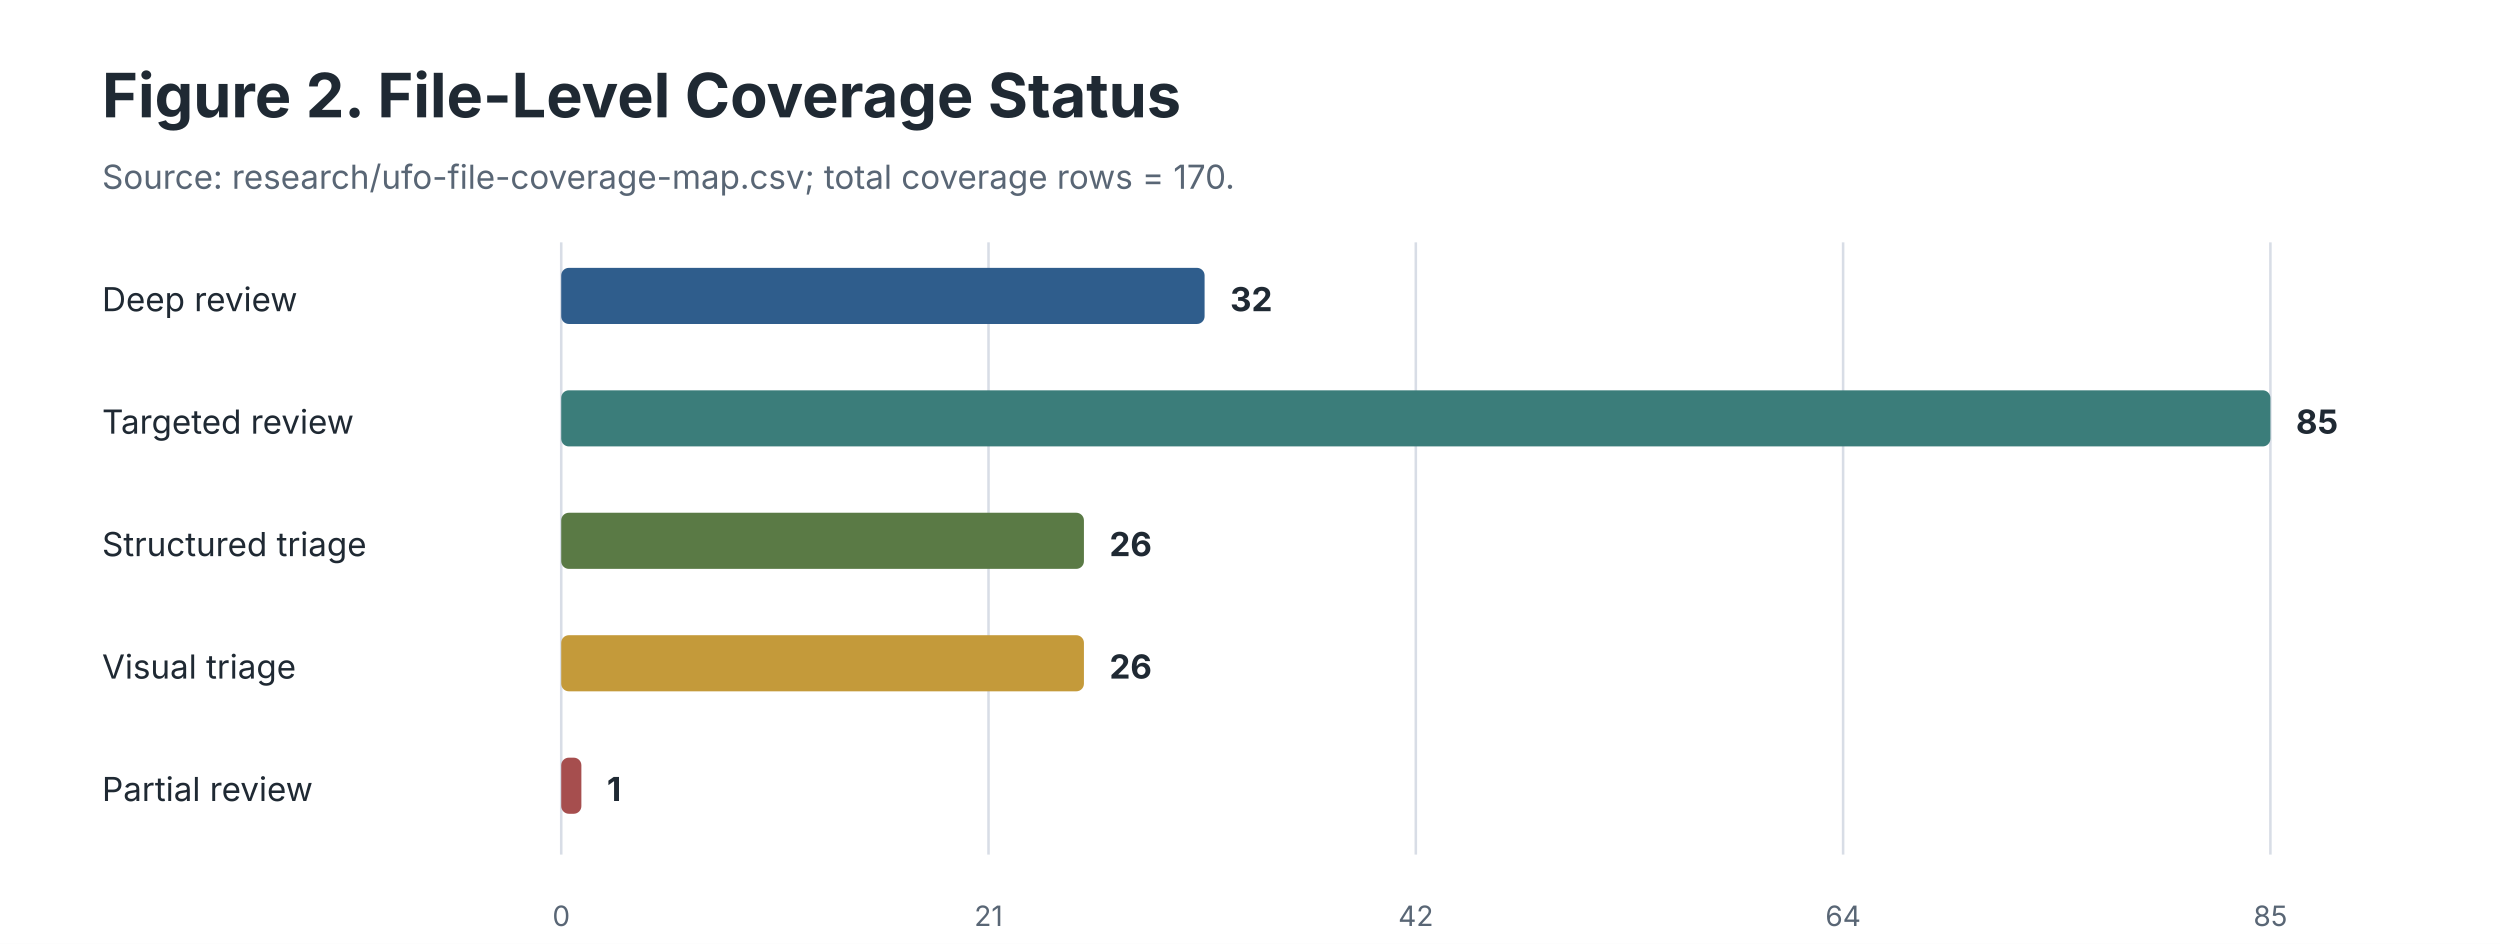
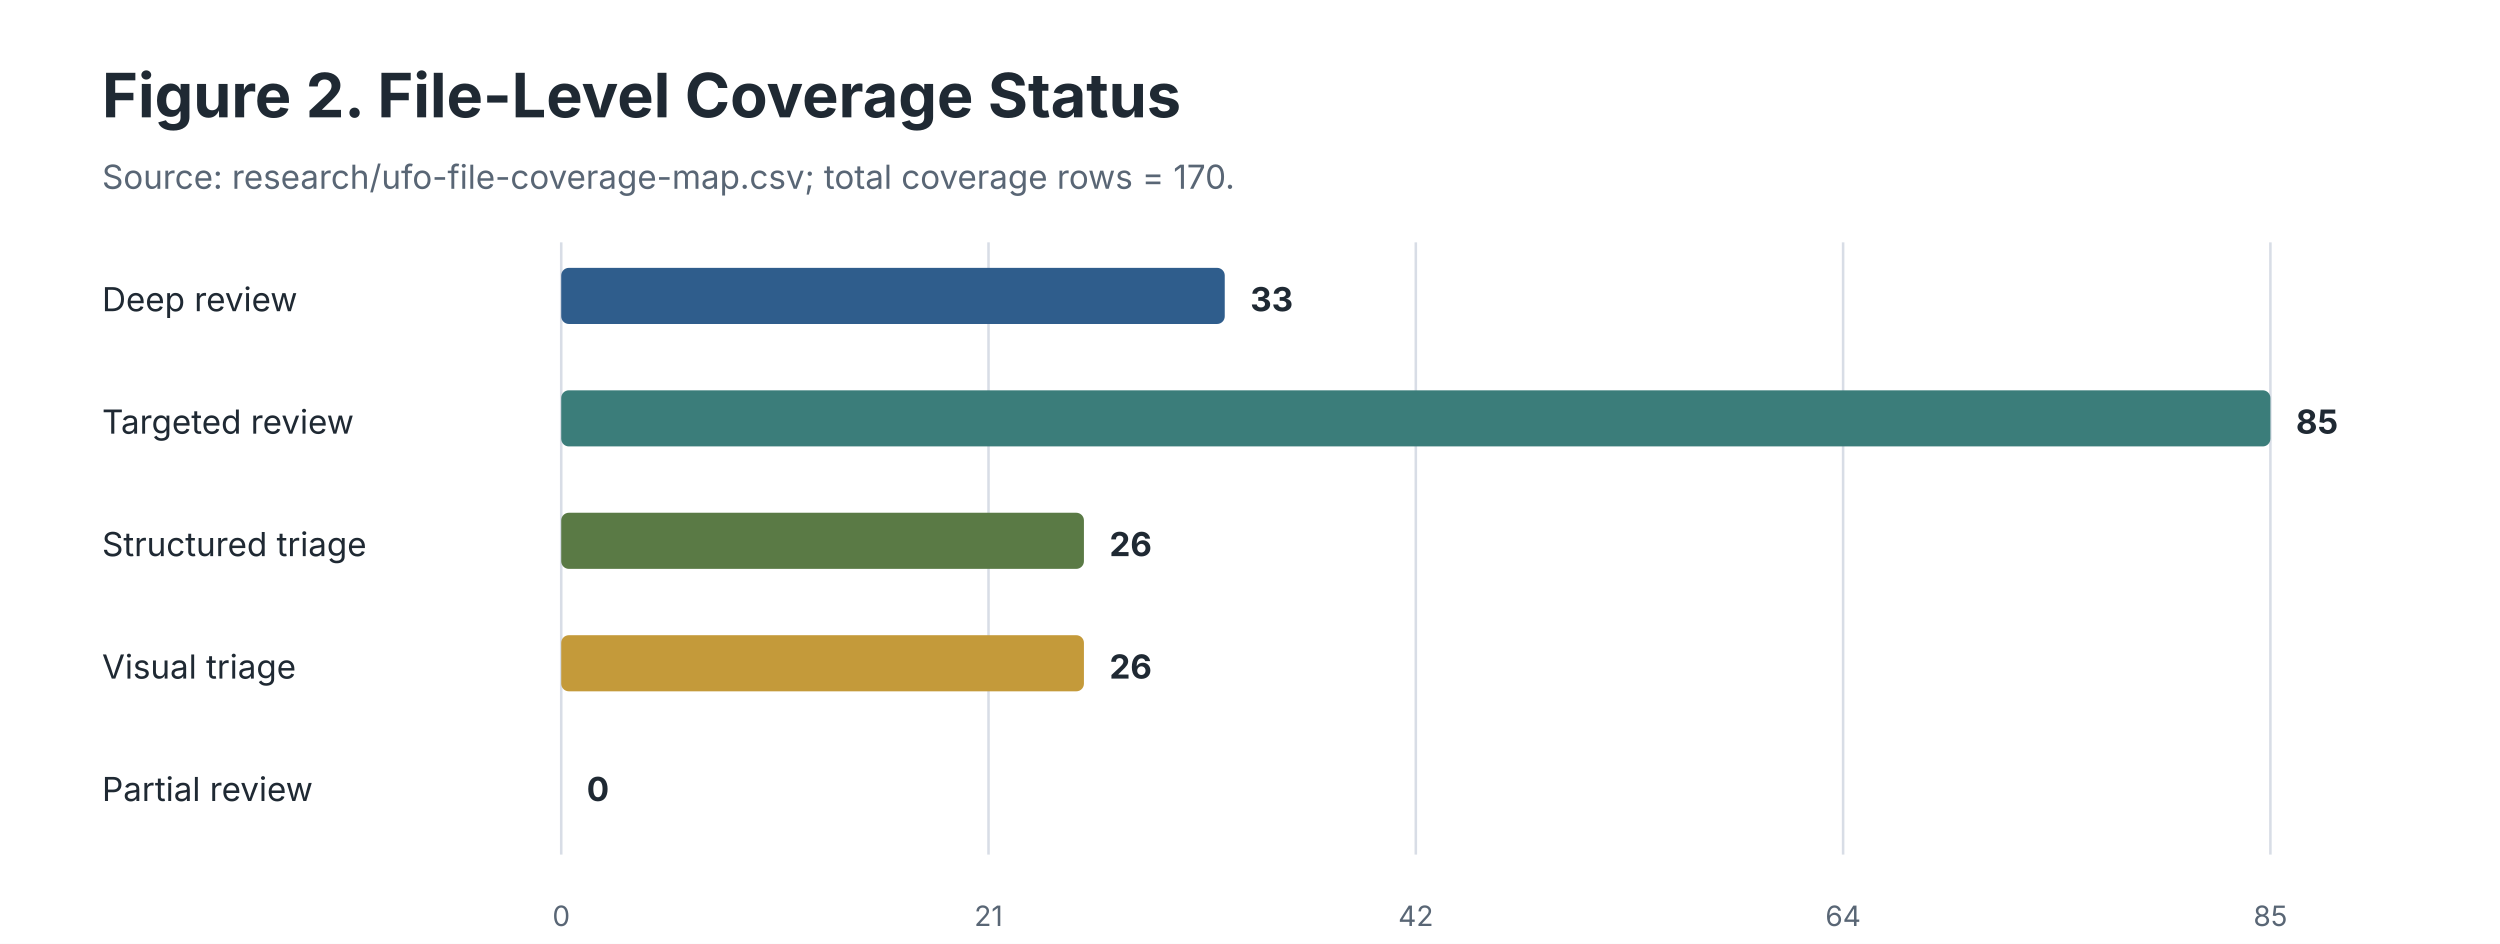
<svg xmlns="http://www.w3.org/2000/svg" width="980" height="370" viewBox="0 0 980 370" role="img">
  <rect x="0.0" y="0.0" width="980.0" height="370.0" rx="0.0" fill="#FFFFFF" />
  <text x="40.0" y="46.0" font-family="Inter, Segoe UI, Arial, sans-serif" font-size="24" font-weight="700" text-anchor="start" fill="#1F2933">Figure 2. File-Level Coverage Status</text>
  <text x="40.0" y="74.0" font-family="Inter, Segoe UI, Arial, sans-serif" font-size="13" font-weight="400" text-anchor="start" fill="#596675">Source: research/ufo-file-coverage-map.csv; total coverage rows = 170.</text>
  <line x1="220.0" y1="95.0" x2="220.0" y2="335.0" stroke="#D8DDE6" stroke-width="1.0" />
  <text x="220.0" y="363.0" font-family="Inter, Segoe UI, Arial, sans-serif" font-size="11" font-weight="400" text-anchor="middle" fill="#596675">0</text>
  <line x1="387.5" y1="95.0" x2="387.5" y2="335.0" stroke="#D8DDE6" stroke-width="1.0" />
  <text x="387.5" y="363.0" font-family="Inter, Segoe UI, Arial, sans-serif" font-size="11" font-weight="400" text-anchor="middle" fill="#596675">21</text>
  <line x1="555.0" y1="95.0" x2="555.0" y2="335.0" stroke="#D8DDE6" stroke-width="1.0" />
  <text x="555.0" y="363.0" font-family="Inter, Segoe UI, Arial, sans-serif" font-size="11" font-weight="400" text-anchor="middle" fill="#596675">42</text>
  <line x1="722.5" y1="95.0" x2="722.5" y2="335.0" stroke="#D8DDE6" stroke-width="1.0" />
  <text x="722.5" y="363.0" font-family="Inter, Segoe UI, Arial, sans-serif" font-size="11" font-weight="400" text-anchor="middle" fill="#596675">64</text>
  <line x1="890.0" y1="95.0" x2="890.0" y2="335.0" stroke="#D8DDE6" stroke-width="1.0" />
  <text x="890.0" y="363.0" font-family="Inter, Segoe UI, Arial, sans-serif" font-size="11" font-weight="400" text-anchor="middle" fill="#596675">85</text>
  <text x="40.0" y="122.0" font-family="Inter, Segoe UI, Arial, sans-serif" font-size="13" font-weight="400" text-anchor="start" fill="#1F2933">Deep review</text>
-   <rect x="220.0" y="105.0" width="252.2" height="22.0" rx="3.0" fill="#2F5D8C" />
-   <text x="482.2" y="122.0" font-family="Inter, Segoe UI, Arial, sans-serif" font-size="13" font-weight="700" text-anchor="start" fill="#1F2933">32</text>
+   <rect x="220.0" y="105.0" width="260.1" height="22.0" rx="3.0" fill="#2F5D8C" />
+   <text x="490.1" y="122.0" font-family="Inter, Segoe UI, Arial, sans-serif" font-size="13" font-weight="700" text-anchor="start" fill="#1F2933">33</text>
  <text x="40.0" y="170.0" font-family="Inter, Segoe UI, Arial, sans-serif" font-size="13" font-weight="400" text-anchor="start" fill="#1F2933">Targeted review</text>
  <rect x="220.0" y="153.0" width="670.0" height="22.0" rx="3.0" fill="#3B7D7A" />
  <text x="900.0" y="170.0" font-family="Inter, Segoe UI, Arial, sans-serif" font-size="13" font-weight="700" text-anchor="start" fill="#1F2933">85</text>
  <text x="40.0" y="218.0" font-family="Inter, Segoe UI, Arial, sans-serif" font-size="13" font-weight="400" text-anchor="start" fill="#1F2933">Structured triage</text>
  <rect x="220.0" y="201.0" width="204.9" height="22.0" rx="3.0" fill="#5A7A45" />
  <text x="434.9" y="218.0" font-family="Inter, Segoe UI, Arial, sans-serif" font-size="13" font-weight="700" text-anchor="start" fill="#1F2933">26</text>
  <text x="40.0" y="266.0" font-family="Inter, Segoe UI, Arial, sans-serif" font-size="13" font-weight="400" text-anchor="start" fill="#1F2933">Visual triage</text>
  <rect x="220.0" y="249.0" width="204.9" height="22.0" rx="3.0" fill="#C49A3A" />
  <text x="434.9" y="266.0" font-family="Inter, Segoe UI, Arial, sans-serif" font-size="13" font-weight="700" text-anchor="start" fill="#1F2933">26</text>
  <text x="40.0" y="314.0" font-family="Inter, Segoe UI, Arial, sans-serif" font-size="13" font-weight="400" text-anchor="start" fill="#1F2933">Partial review</text>
-   <rect x="220.0" y="297.0" width="7.9" height="22.0" rx="3.0" fill="#A64E4E" />
-   <text x="237.9" y="314.0" font-family="Inter, Segoe UI, Arial, sans-serif" font-size="13" font-weight="700" text-anchor="start" fill="#1F2933">1</text>
+   <rect x="220.0" y="297.0" width="0.0" height="22.0" rx="3.0" fill="#A64E4E" />
+   <text x="230.0" y="314.0" font-family="Inter, Segoe UI, Arial, sans-serif" font-size="13" font-weight="700" text-anchor="start" fill="#1F2933">0</text>
</svg>
